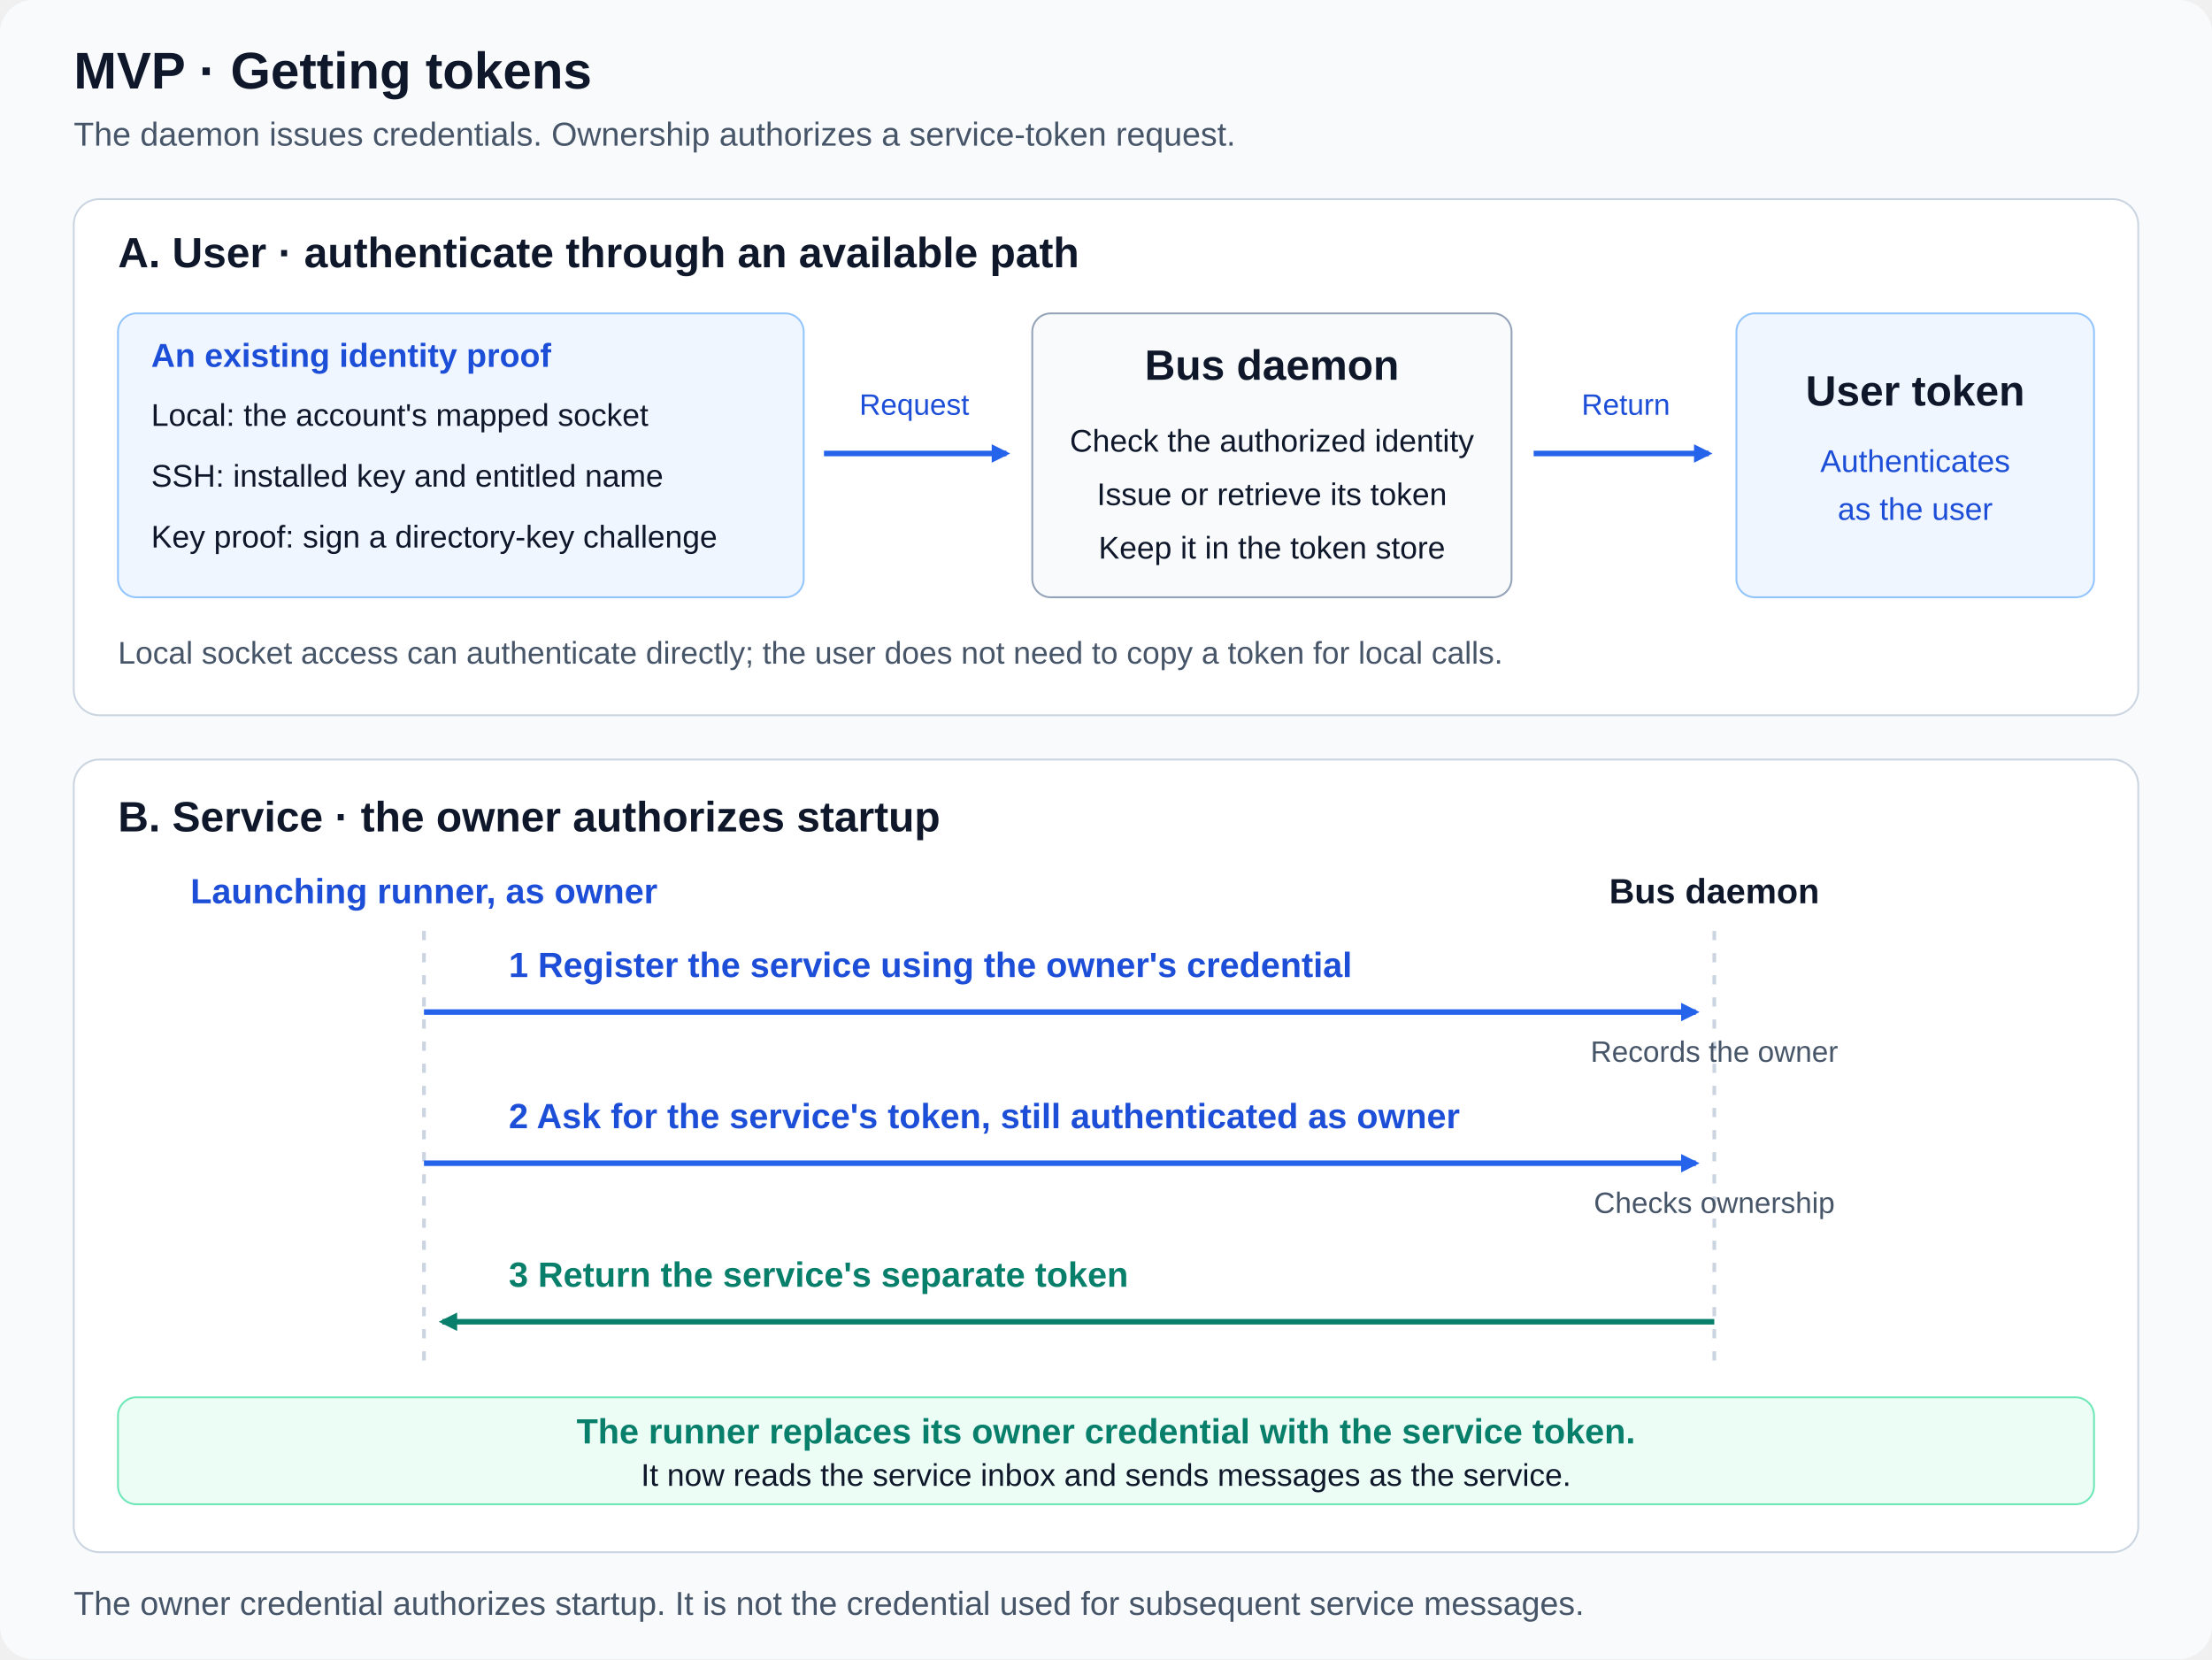
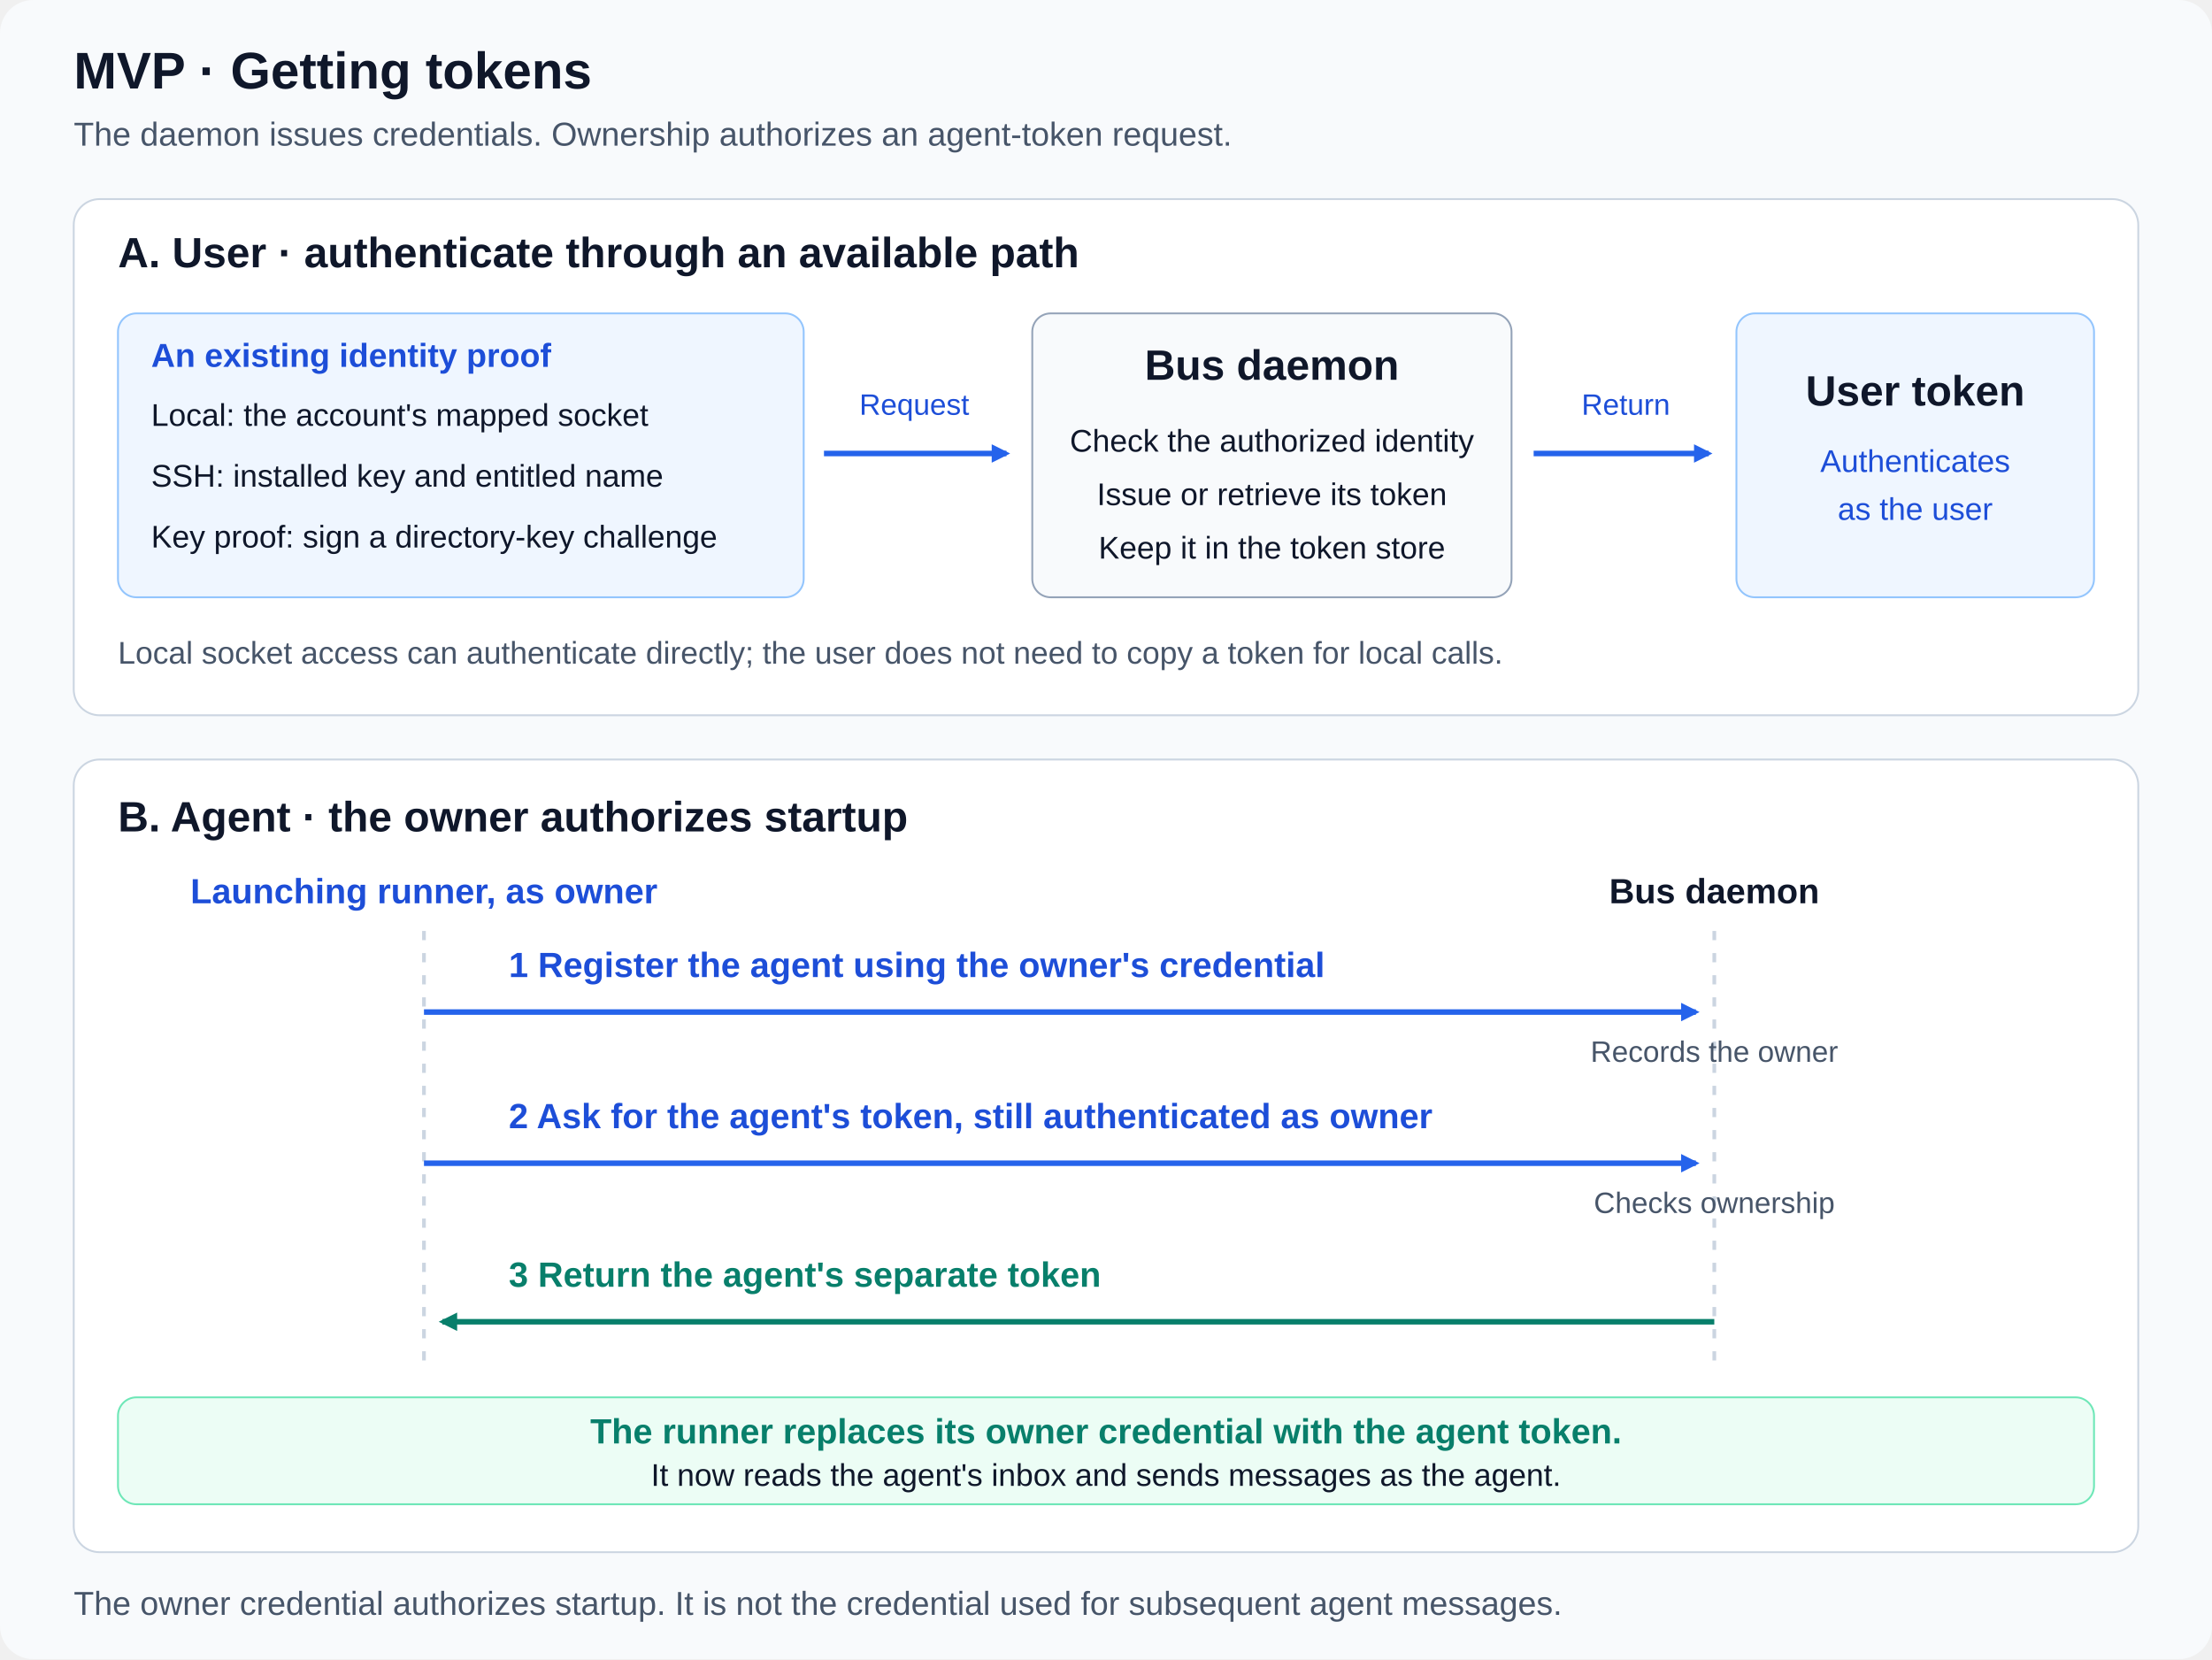
<svg xmlns="http://www.w3.org/2000/svg" width="1200" height="900" viewBox="0 0 1200 900" role="img" aria-labelledby="title description">
  <defs>
    <marker id="blue-arrow" markerWidth="10" markerHeight="10" refX="8" refY="5" orient="auto" markerUnits="userSpaceOnUse">
      <path d="M0 0 L10 5 L0 10 Z" fill="#2563eb" />
    </marker>
    <marker id="green-arrow" markerWidth="10" markerHeight="10" refX="8" refY="5" orient="auto" markerUnits="userSpaceOnUse">
      <path d="M0 0 L10 5 L0 10 Z" fill="#087f6b" />
    </marker>
  </defs>
  <rect width="1200" height="900" rx="18" fill="#f8fafc" />
  <g font-family="Arial, Helvetica, sans-serif" fill="#0f172a">
    <text x="40" y="48" font-size="28" font-weight="700">MVP · Getting tokens</text>
-     <text x="40" y="79" font-size="18" fill="#475569">The daemon issues credentials. Ownership authorizes a service-token request.</text>
+     <text x="40" y="79" font-size="18" fill="#475569">The daemon issues credentials. Ownership authorizes an agent-token request.</text>
    <rect x="40" y="108" width="1120" height="280" rx="14" fill="#ffffff" stroke="#cbd5e1" />
    <text x="64" y="145" font-size="23" font-weight="700">A. User · authenticate through an available path</text>
    <rect x="64" y="170" width="372" height="154" rx="10" fill="#eff6ff" stroke="#93c5fd" />
    <text x="82" y="199" font-size="18" font-weight="700" fill="#1d4ed8">An existing identity proof</text>
    <text x="82" y="231" font-size="17">Local: the account's mapped socket</text>
    <text x="82" y="264" font-size="17">SSH: installed key and entitled name</text>
    <text x="82" y="297" font-size="17">Key proof: sign a directory-key challenge</text>
    <text x="496" y="225" text-anchor="middle" font-size="16" fill="#1d4ed8">Request</text>
    <path d="M447 246 H546" stroke="#2563eb" stroke-width="3" fill="none" marker-end="url(#blue-arrow)" />
    <rect x="560" y="170" width="260" height="154" rx="10" fill="#f8fafc" stroke="#94a3b8" />
    <text x="690" y="206" text-anchor="middle" font-size="23" font-weight="700">Bus daemon</text>
    <text x="690" y="245" text-anchor="middle" font-size="17">Check the authorized identity</text>
    <text x="690" y="274" text-anchor="middle" font-size="17">Issue or retrieve its token</text>
    <text x="690" y="303" text-anchor="middle" font-size="17">Keep it in the token store</text>
    <text x="882" y="225" text-anchor="middle" font-size="16" fill="#1d4ed8">Return</text>
    <path d="M832 246 H927" stroke="#2563eb" stroke-width="3" fill="none" marker-end="url(#blue-arrow)" />
    <rect x="942" y="170" width="194" height="154" rx="10" fill="#eff6ff" stroke="#93c5fd" />
    <text x="1039" y="220" text-anchor="middle" font-size="23" font-weight="700">User token</text>
    <text x="1039" y="256" text-anchor="middle" font-size="17" fill="#1d4ed8">Authenticates</text>
    <text x="1039" y="282" text-anchor="middle" font-size="17" fill="#1d4ed8">as the user</text>
    <text x="64" y="360" font-size="17" fill="#475569">Local socket access can authenticate directly; the user does not need to copy a token for local calls.</text>
    <rect x="40" y="412" width="1120" height="430" rx="14" fill="#ffffff" stroke="#cbd5e1" />
-     <text x="64" y="451" font-size="23" font-weight="700">B. Service · the owner authorizes startup</text>
+     <text x="64" y="451" font-size="23" font-weight="700">B. Agent · the owner authorizes startup</text>
    <text x="230" y="490" text-anchor="middle" font-size="19" font-weight="700" fill="#1d4ed8">Launching runner, as owner</text>
    <text x="930" y="490" text-anchor="middle" font-size="19" font-weight="700">Bus daemon</text>
    <g stroke="#cbd5e1" stroke-width="2" stroke-dasharray="5 7">
      <path d="M230 505 V742" />
      <path d="M930 505 V742" />
    </g>
-     <text x="276" y="530" font-size="19" font-weight="700" fill="#1d4ed8">1  Register the service using the owner's credential</text>
+     <text x="276" y="530" font-size="19" font-weight="700" fill="#1d4ed8">1  Register the agent using the owner's credential</text>
    <path d="M230 549 H920" stroke="#2563eb" stroke-width="3" fill="none" marker-end="url(#blue-arrow)" />
    <text x="930" y="576" text-anchor="middle" font-size="16" fill="#475569">Records the owner</text>
-     <text x="276" y="612" font-size="19" font-weight="700" fill="#1d4ed8">2  Ask for the service's token, still authenticated as owner</text>
+     <text x="276" y="612" font-size="19" font-weight="700" fill="#1d4ed8">2  Ask for the agent's token, still authenticated as owner</text>
    <path d="M230 631 H920" stroke="#2563eb" stroke-width="3" fill="none" marker-end="url(#blue-arrow)" />
    <text x="930" y="658" text-anchor="middle" font-size="16" fill="#475569">Checks ownership</text>
-     <text x="276" y="698" font-size="19" font-weight="700" fill="#087f6b">3  Return the service's separate token</text>
+     <text x="276" y="698" font-size="19" font-weight="700" fill="#087f6b">3  Return the agent's separate token</text>
    <path d="M930 717 H240" stroke="#087f6b" stroke-width="3" fill="none" marker-end="url(#green-arrow)" />
    <rect x="64" y="758" width="1072" height="58" rx="10" fill="#ecfdf5" stroke="#6ee7b7" />
-     <text x="600" y="783" text-anchor="middle" font-size="19" font-weight="700" fill="#087f6b">The runner replaces its owner credential with the service token.</text>
-     <text x="600" y="806" text-anchor="middle" font-size="17">It now reads the service inbox and sends messages as the service.</text>
-     <text x="40" y="876" font-size="18" fill="#475569">The owner credential authorizes startup. It is not the credential used for subsequent service messages.</text>
+     <text x="600" y="783" text-anchor="middle" font-size="19" font-weight="700" fill="#087f6b">The runner replaces its owner credential with the agent token.</text>
+     <text x="600" y="806" text-anchor="middle" font-size="17">It now reads the agent's inbox and sends messages as the agent.</text>
+     <text x="40" y="876" font-size="18" fill="#475569">The owner credential authorizes startup. It is not the credential used for subsequent agent messages.</text>
  </g>
</svg>
